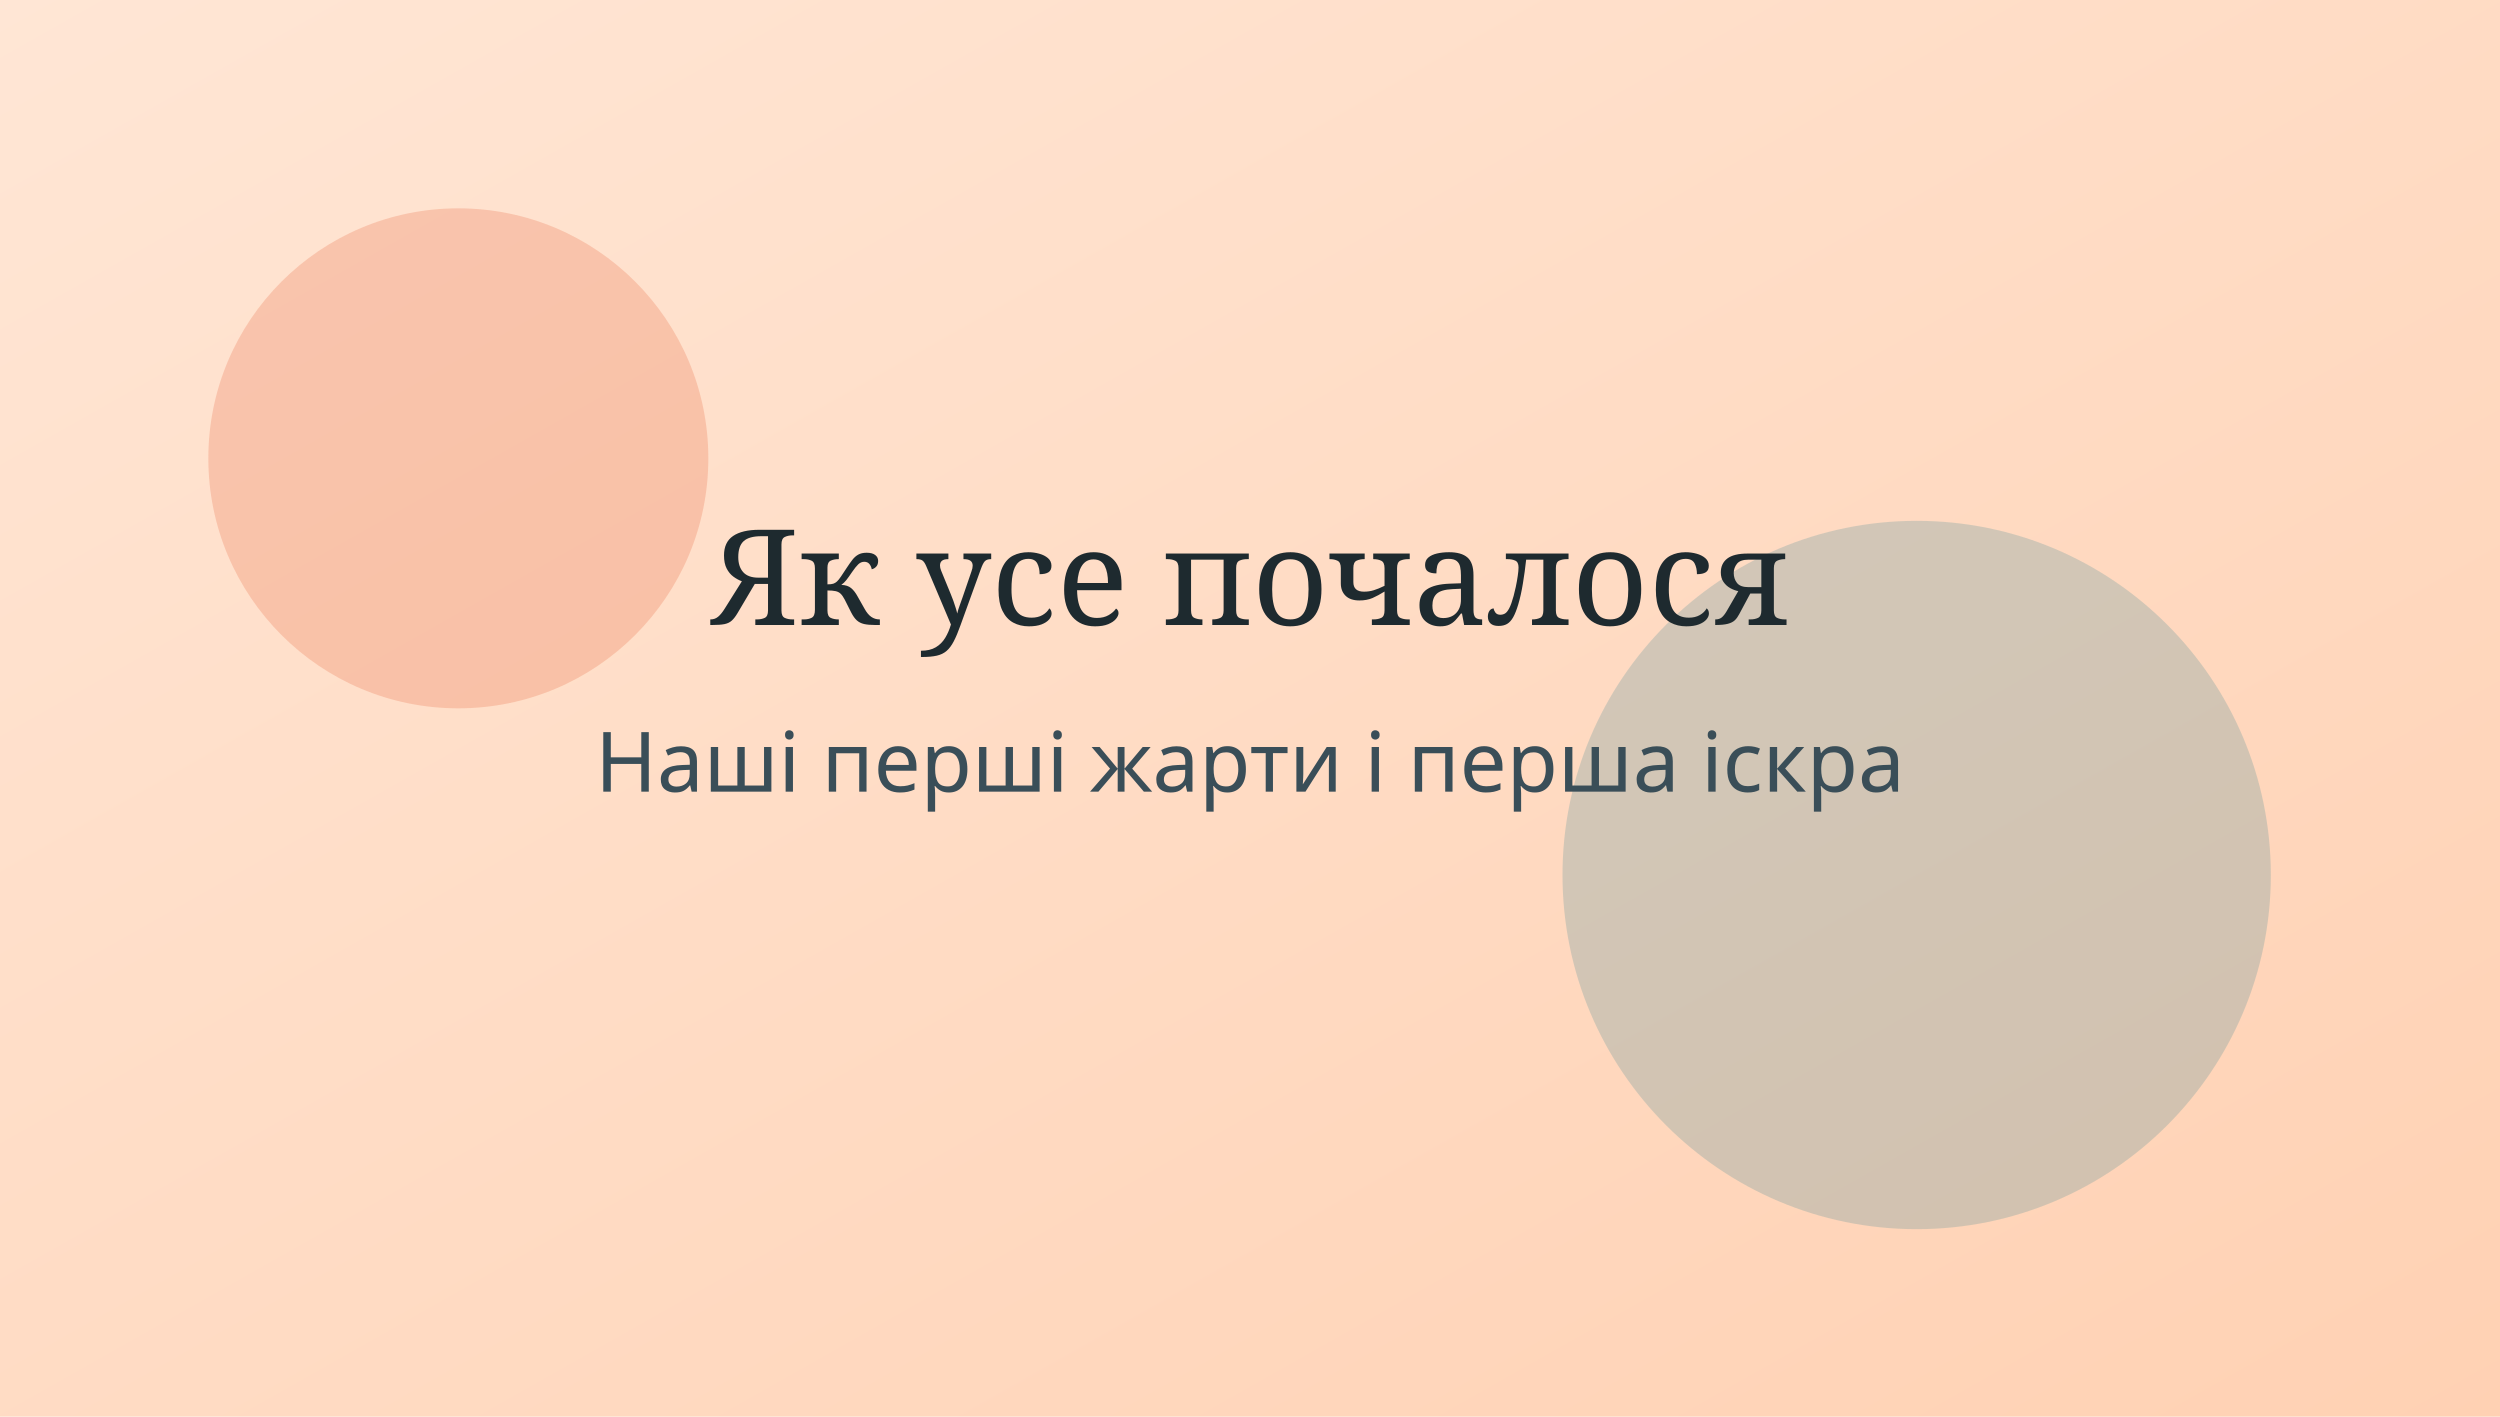
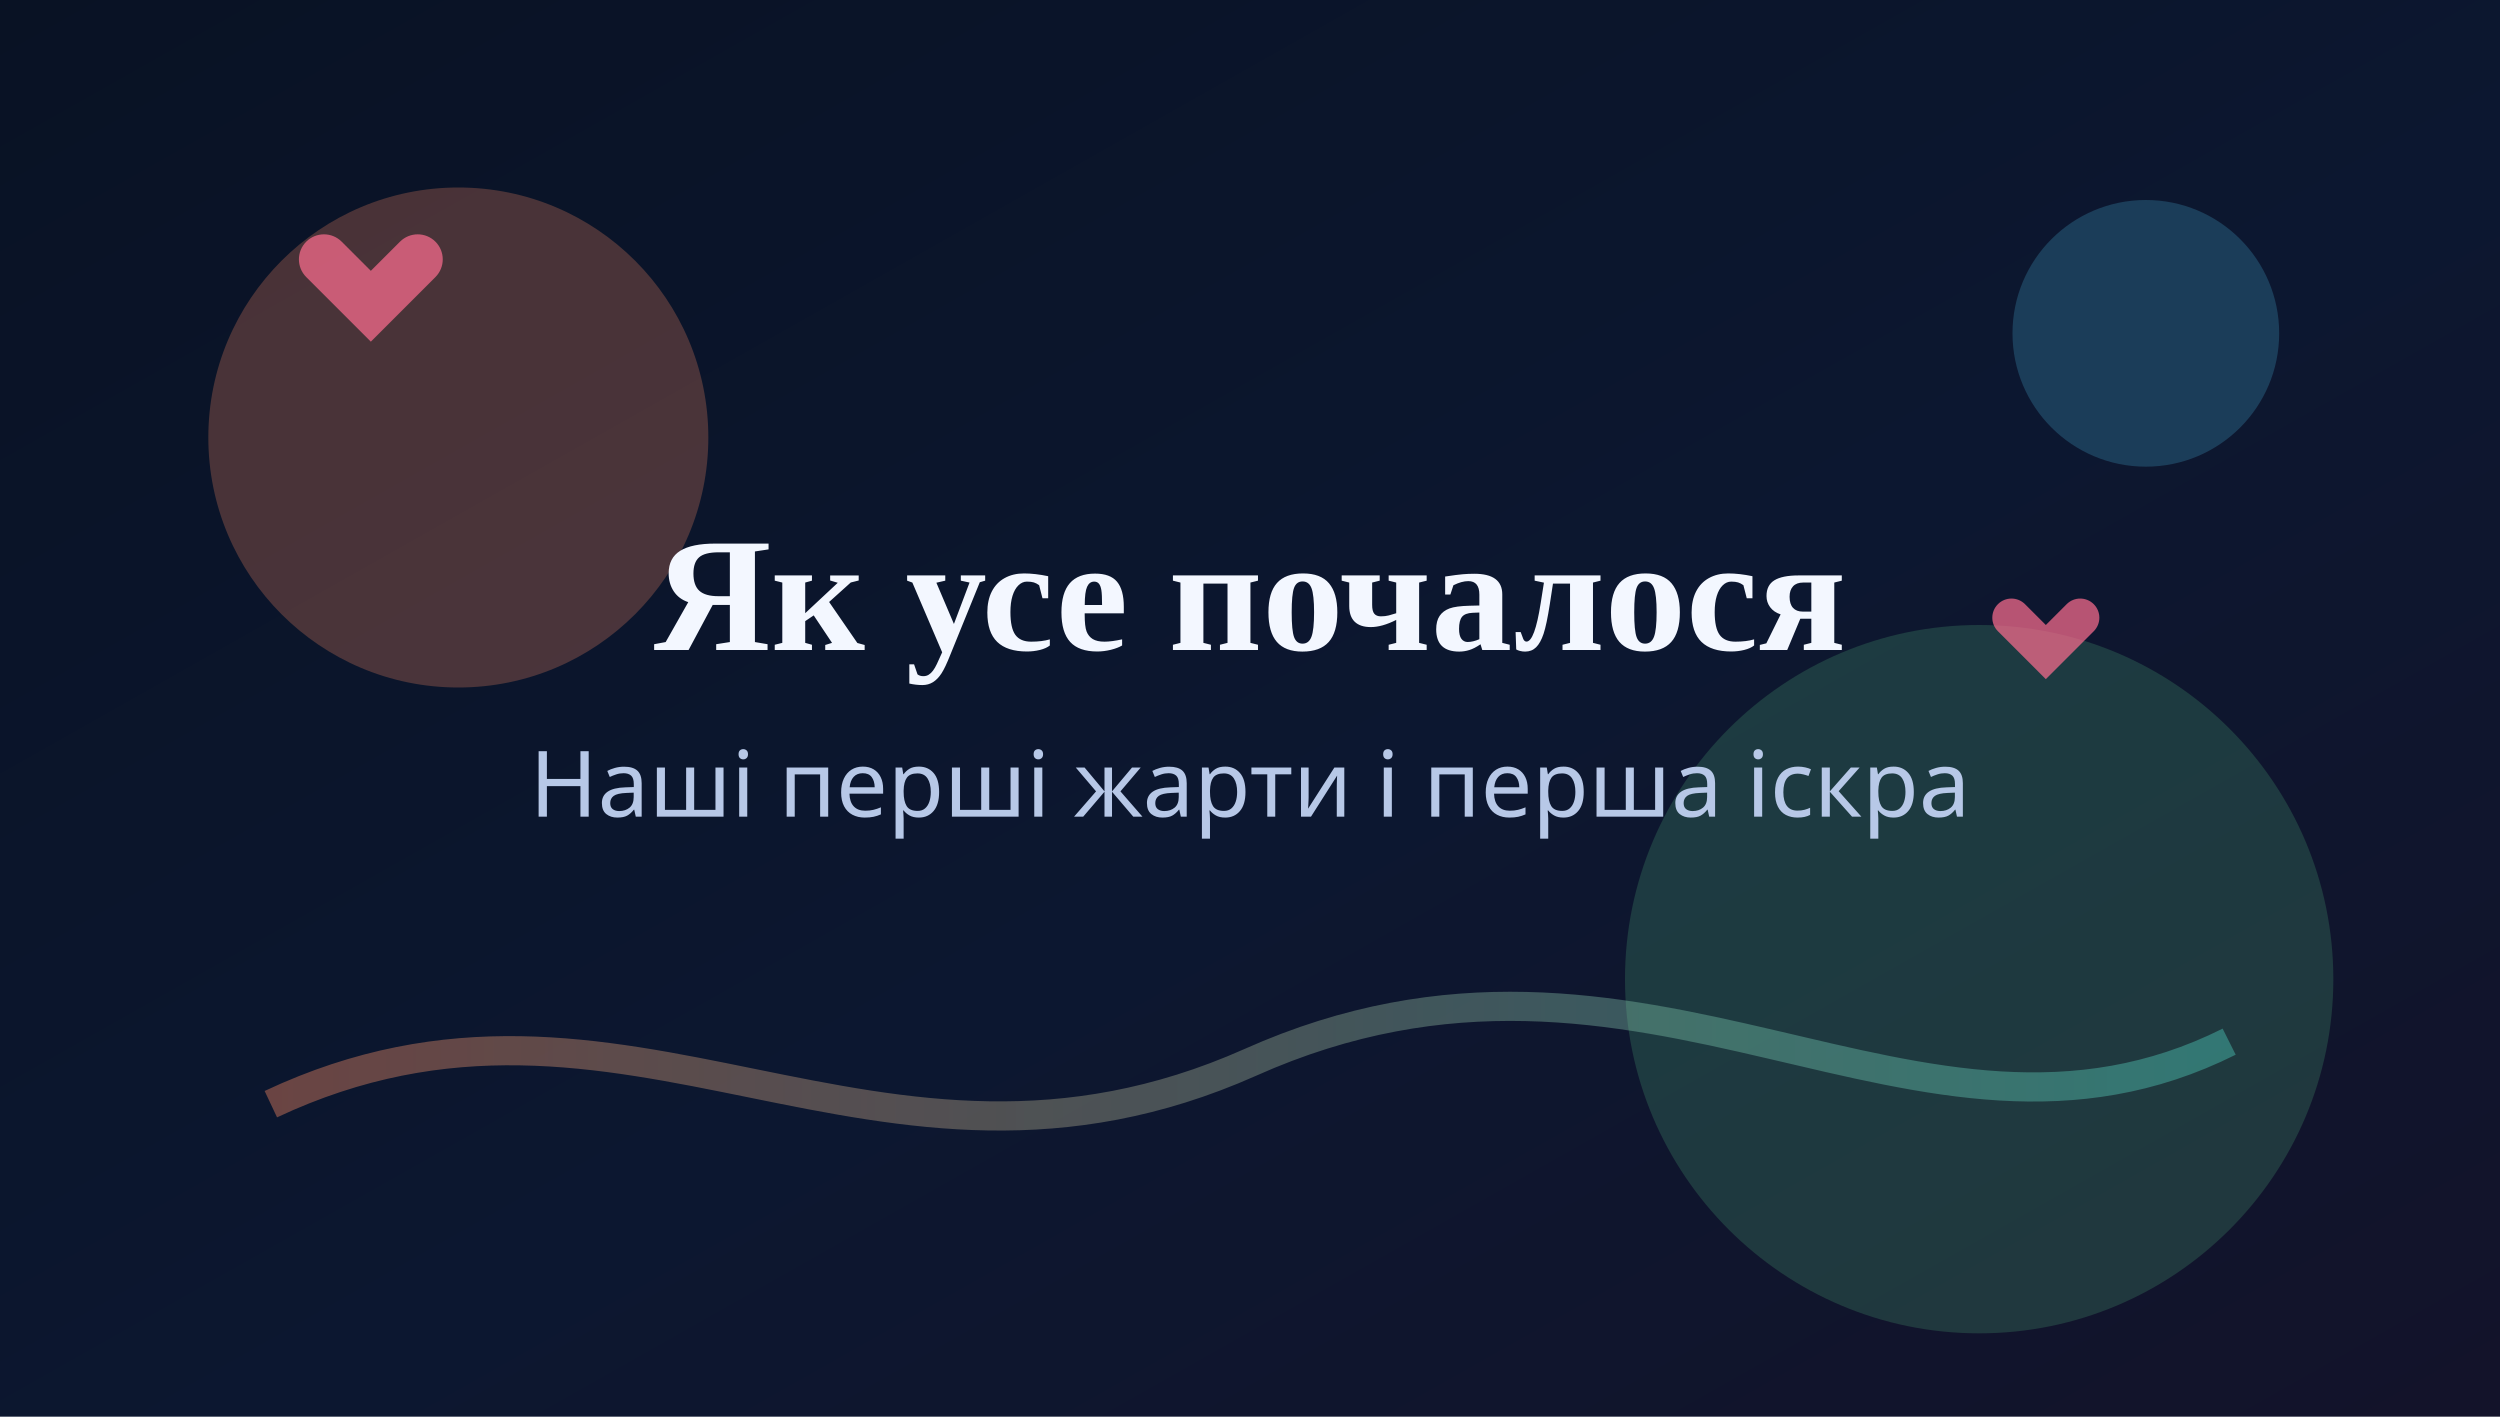
<svg xmlns="http://www.w3.org/2000/svg" viewBox="0 0 1200 680" role="img" aria-label="Спогад першого розділу">
  <defs>
-     <linearGradient id="g1" x1="0" y1="0" x2="1" y2="1">
-       <stop offset="0%" stop-color="#ffe6d5" />
-       <stop offset="100%" stop-color="#ffd1b3" />
+     <linearGradient id="bg1" x1="0" y1="0" x2="1" y2="1">
+       <stop offset="0%" stop-color="#091224" />
+       <stop offset="55%" stop-color="#0c1730" />
+       <stop offset="100%" stop-color="#13132a" />
+     </linearGradient>
+     <linearGradient id="shine1" x1="0" y1="0" x2="1" y2="0">
+       <stop offset="0%" stop-color="#ff8d63" stop-opacity="0.75" />
+       <stop offset="100%" stop-color="#58f0da" stop-opacity="0.65" />
    </linearGradient>
  </defs>
-   <rect width="1200" height="680" fill="url(#g1)" />
-   <circle cx="220" cy="220" r="120" fill="#e4572e" opacity="0.22" />
-   <circle cx="920" cy="420" r="170" fill="#1f7a8c" opacity="0.2" />
-   <text x="600" y="300" text-anchor="middle" font-size="64" font-family="Georgia, serif" fill="#1e2a2f">Як усе почалося</text>
-   <text x="600" y="380" text-anchor="middle" font-size="40" font-family="Verdana, sans-serif" fill="#3a4e58">Наші перші жарти і перша іскра</text>
+   <rect width="1200" height="680" fill="url(#bg1)" />
+   <circle cx="220" cy="210" r="120" fill="#ff8d63" opacity="0.26" />
+   <circle cx="950" cy="470" r="170" fill="#63df8e" opacity="0.18" />
+   <circle cx="1030" cy="160" r="64" fill="#57d5ff" opacity="0.2" />
+   <path d="M130 530 C300 450 420 590 600 510 C790 425 920 575 1070 500" stroke="url(#shine1)" stroke-width="14" fill="none" opacity="0.52" />
+   <g fill="#ff6d90" opacity="0.7">
+     <path d="M178 130 l14 -14 a12 12 0 0 1 17 17 l-31 31 l-31 -31 a12 12 0 1 1 17 -17z" />
+     <path d="M982 300 l10 -10 a9 9 0 0 1 13 13 l-23 23 l-23 -23 a9 9 0 1 1 13 -13z" />
+   </g>
+   <text x="600" y="312" text-anchor="middle" font-size="78" font-family="Exo 2, Segoe UI, sans-serif" font-weight="700" fill="#f3f7ff">Як усе почалося</text>
+   <text x="600" y="392" text-anchor="middle" font-size="44" font-family="Manrope, Segoe UI, sans-serif" fill="#b7c8e7">Наші перші жарти і перша іскра</text>
</svg>
